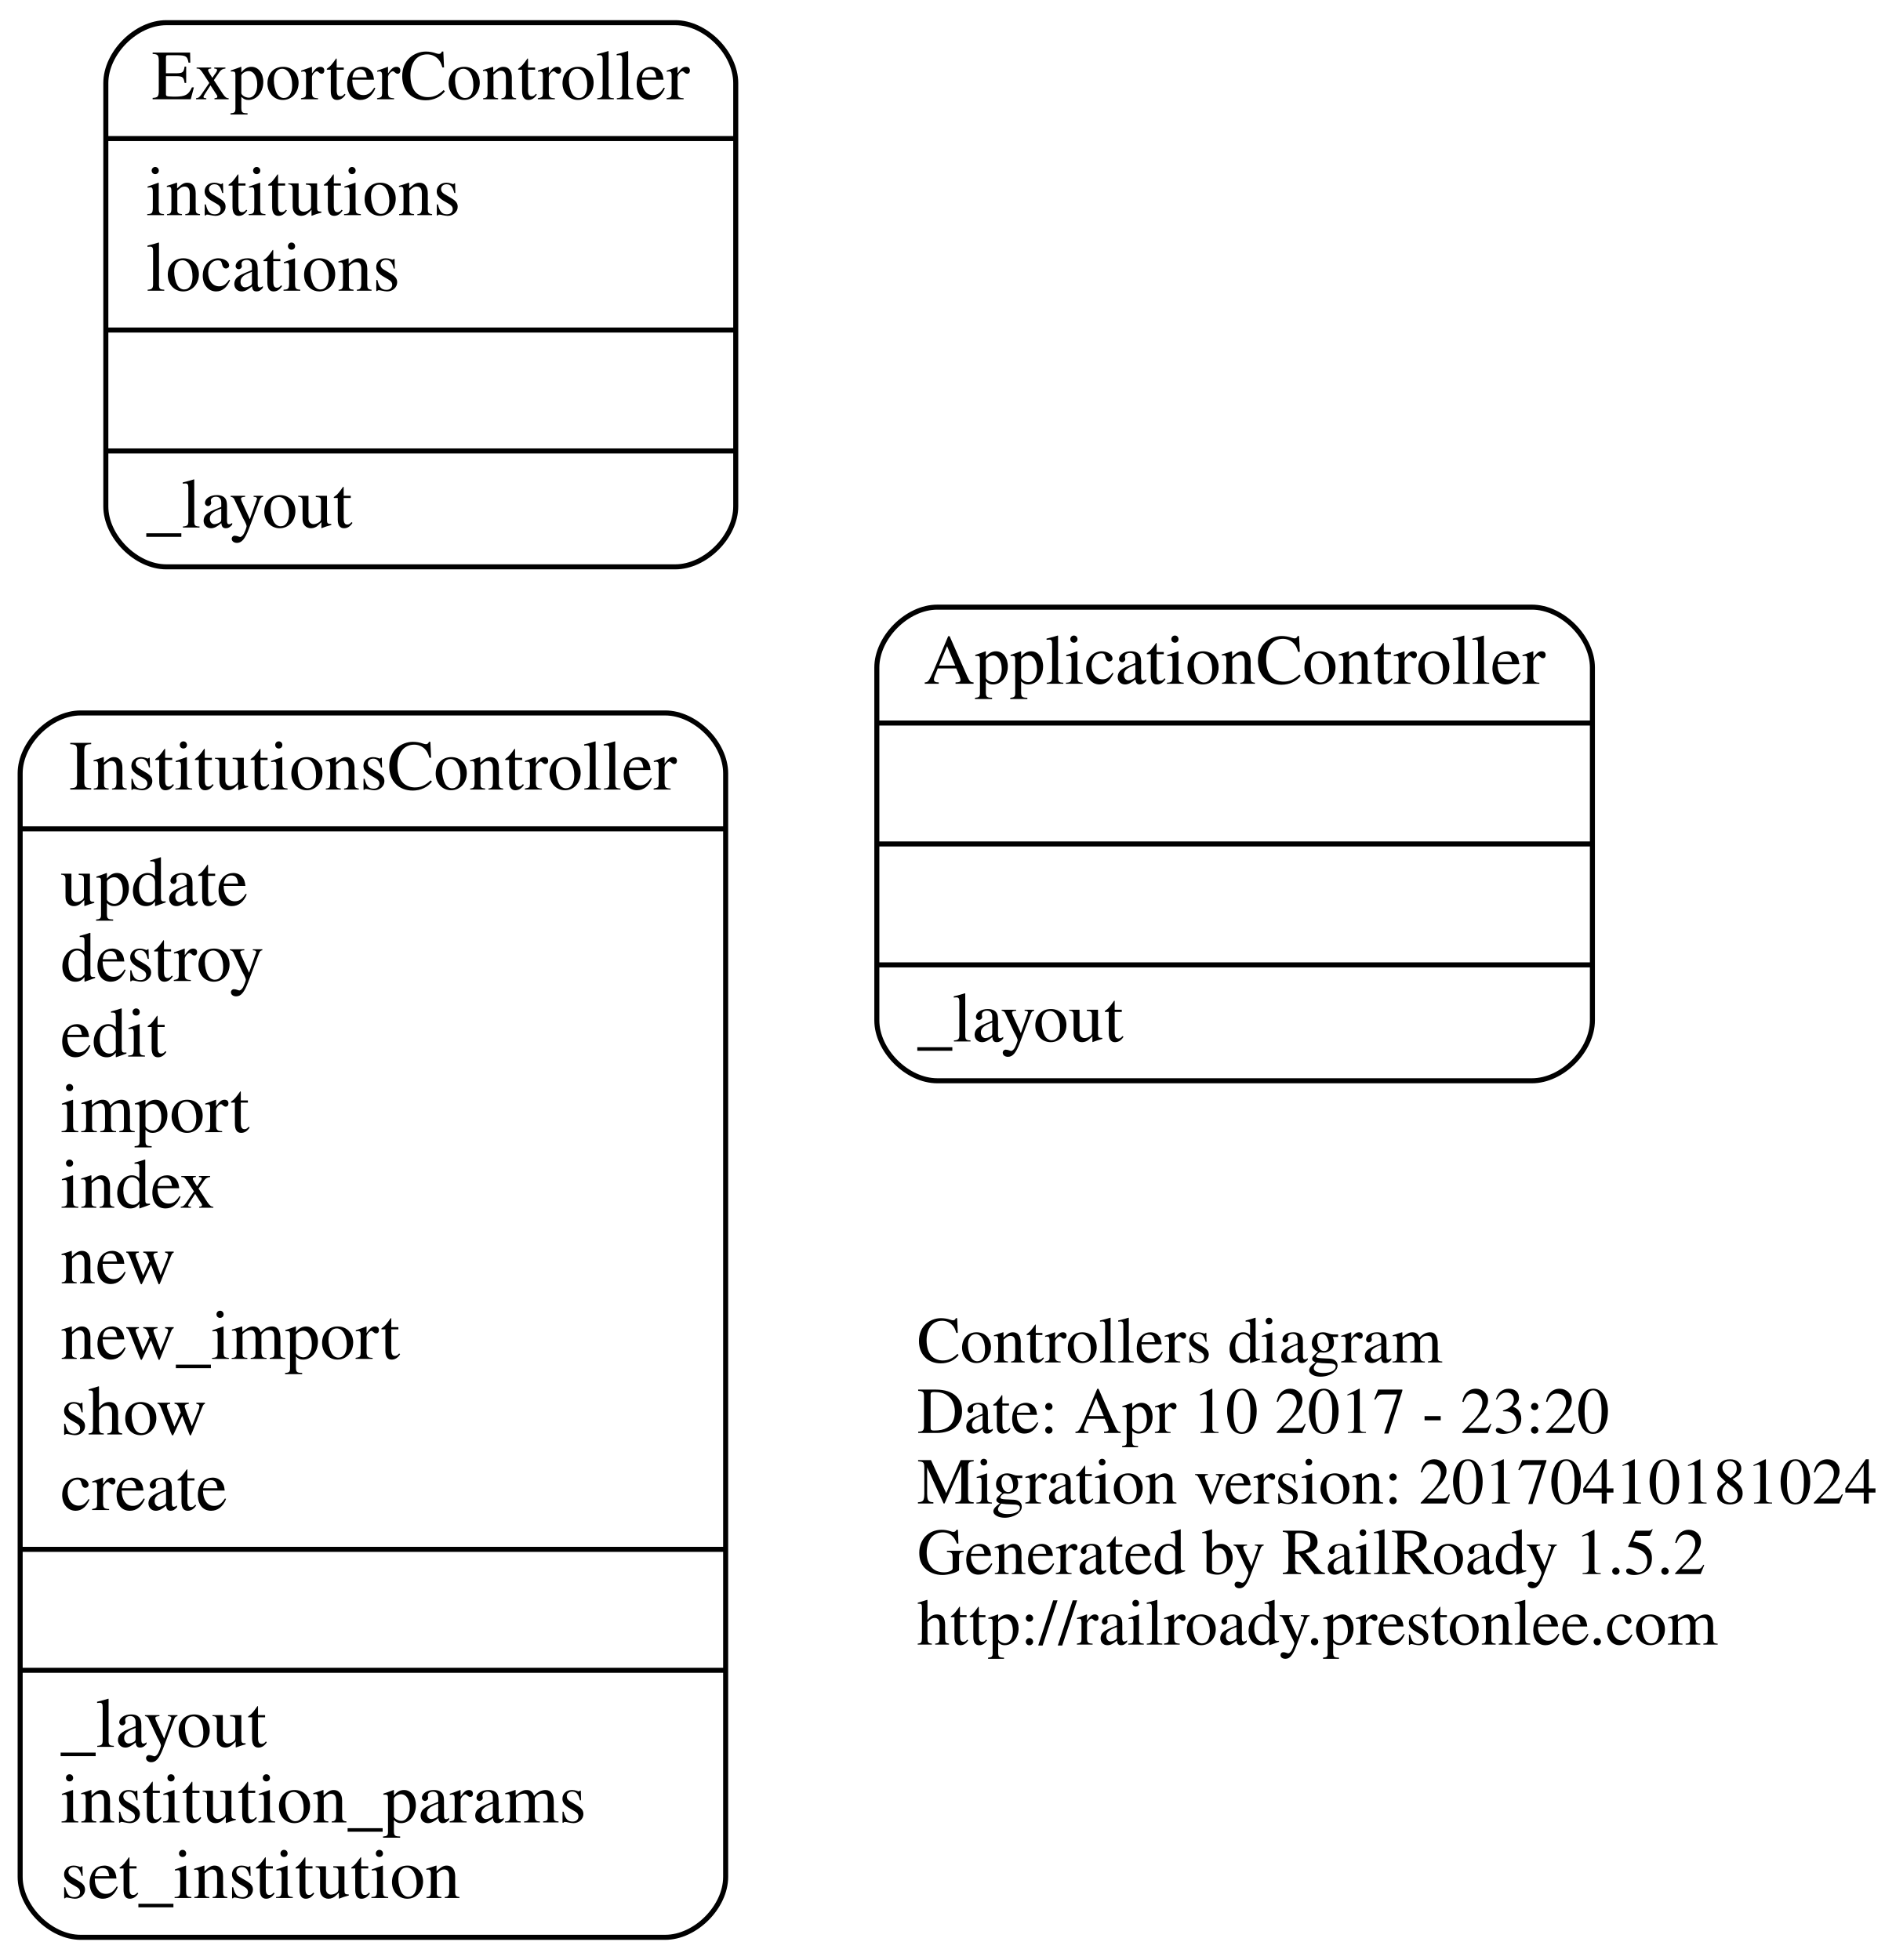
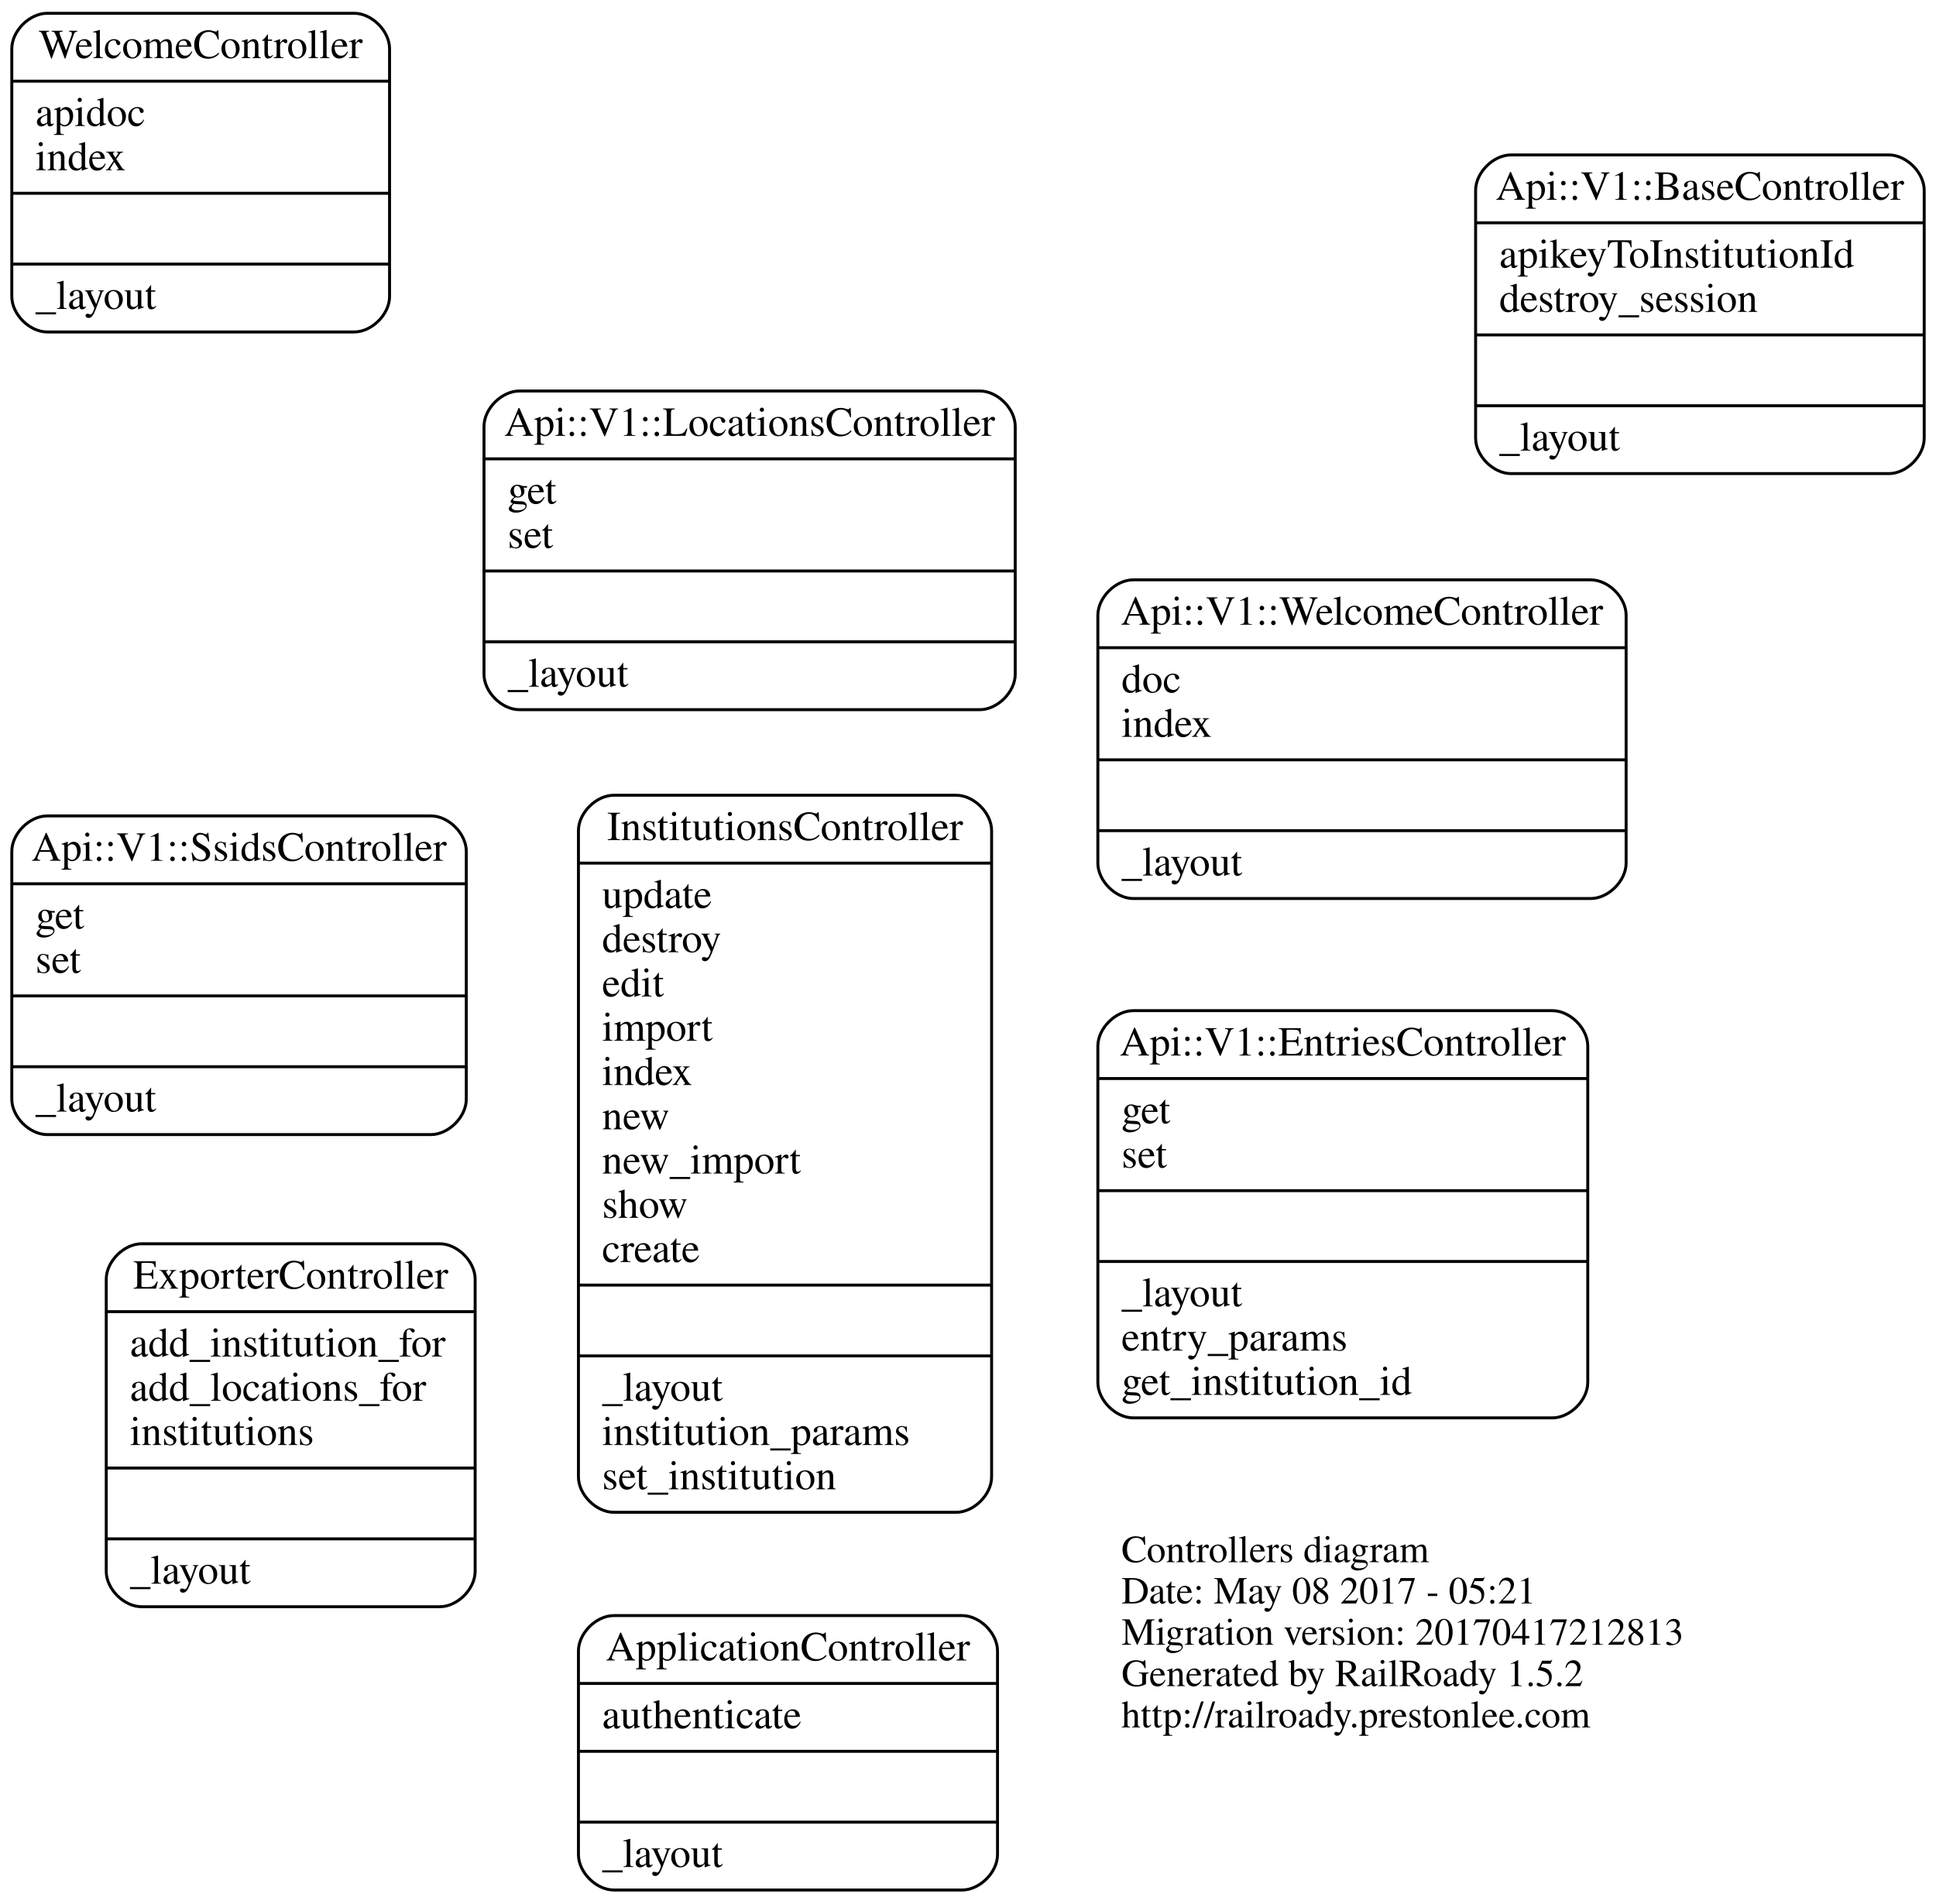
- <svg xmlns="http://www.w3.org/2000/svg" width="374pt" height="389pt" viewBox="0.00 0.00 374.00 389.00">
-   <g id="graph0" class="graph" transform="scale(1 1) rotate(0) translate(4 385)">
-     <polygon fill="transparent" stroke="transparent" points="-4,4 -4,-385 370,-385 370,4 -4,4" />
+ <svg xmlns="http://www.w3.org/2000/svg" width="656pt" height="645pt" viewBox="0.00 0.00 656.00 645.00">
+   <g id="graph0" class="graph" transform="scale(1 1) rotate(0) translate(4 641)">
+     <polygon fill="transparent" stroke="transparent" points="-4,4 -4,-641 652,-641 652,4 -4,4" />
    <g id="node1" class="node">
-       <text text-anchor="start" x="178" y="-114.6" font-family="Times,serif" font-size="13.00" fill="#000000">Controllers diagram</text>
-       <text text-anchor="start" x="178" y="-100.6" font-family="Times,serif" font-size="13.00" fill="#000000">Date: Apr 10 2017 - 23:20</text>
-       <text text-anchor="start" x="178" y="-86.6" font-family="Times,serif" font-size="13.00" fill="#000000">Migration version: 20170410181024</text>
-       <text text-anchor="start" x="178" y="-72.6" font-family="Times,serif" font-size="13.00" fill="#000000">Generated by RailRoady 1.5.2</text>
-       <text text-anchor="start" x="178" y="-58.6" font-family="Times,serif" font-size="13.00" fill="#000000">http://railroady.prestonlee.com</text>
+       <text text-anchor="start" x="376" y="-111.6" font-family="Times,serif" font-size="13.00" fill="#000000">Controllers diagram</text>
+       <text text-anchor="start" x="376" y="-97.6" font-family="Times,serif" font-size="13.00" fill="#000000">Date: May 08 2017 - 05:21</text>
+       <text text-anchor="start" x="376" y="-83.6" font-family="Times,serif" font-size="13.00" fill="#000000">Migration version: 20170417212813</text>
+       <text text-anchor="start" x="376" y="-69.6" font-family="Times,serif" font-size="13.00" fill="#000000">Generated by RailRoady 1.5.2</text>
+       <text text-anchor="start" x="376" y="-55.6" font-family="Times,serif" font-size="13.00" fill="#000000">http://railroady.prestonlee.com</text>
    </g>
    <g id="node2" class="node">
-       <path fill="none" stroke="#000000" d="M182,-170.5C182,-170.5 300,-170.5 300,-170.5 306,-170.5 312,-176.5 312,-182.5 312,-182.5 312,-252.5 312,-252.5 312,-258.5 306,-264.5 300,-264.5 300,-264.5 182,-264.5 182,-264.5 176,-264.5 170,-258.5 170,-252.5 170,-252.5 170,-182.5 170,-182.5 170,-176.5 176,-170.5 182,-170.5" />
-       <text text-anchor="middle" x="241" y="-249.3" font-family="Times,serif" font-size="14.00" fill="#000000">ApplicationController</text>
-       <polyline fill="none" stroke="#000000" points="170,-241.5 312,-241.5 " />
-       <polyline fill="none" stroke="#000000" points="170,-217.5 312,-217.5 " />
-       <polyline fill="none" stroke="#000000" points="170,-193.5 312,-193.5 " />
-       <text text-anchor="start" x="178" y="-178.3" font-family="Times,serif" font-size="14.00" fill="#000000">_layout</text>
+       <path fill="none" stroke="#000000" d="M172,-400.5C172,-400.5 328,-400.5 328,-400.5 334,-400.5 340,-406.5 340,-412.5 340,-412.5 340,-496.5 340,-496.5 340,-502.5 334,-508.5 328,-508.5 328,-508.5 172,-508.5 172,-508.5 166,-508.5 160,-502.5 160,-496.5 160,-496.5 160,-412.5 160,-412.5 160,-406.5 166,-400.5 172,-400.5" />
+       <text text-anchor="middle" x="250" y="-493.3" font-family="Times,serif" font-size="14.00" fill="#000000">Api::V1::LocationsController</text>
+       <polyline fill="none" stroke="#000000" points="160,-485.5 340,-485.5 " />
+       <text text-anchor="start" x="168" y="-470.3" font-family="Times,serif" font-size="14.00" fill="#000000">get</text>
+       <text text-anchor="start" x="168" y="-455.3" font-family="Times,serif" font-size="14.00" fill="#000000">set</text>
+       <polyline fill="none" stroke="#000000" points="160,-447.5 340,-447.5 " />
+       <polyline fill="none" stroke="#000000" points="160,-423.5 340,-423.5 " />
+       <text text-anchor="start" x="168" y="-408.3" font-family="Times,serif" font-size="14.00" fill="#000000">_layout</text>
    </g>
    <g id="node3" class="node">
-       <path fill="none" stroke="#000000" d="M12,-.5C12,-.5 128,-.5 128,-.5 134,-.5 140,-6.5 140,-12.5 140,-12.5 140,-231.5 140,-231.5 140,-237.5 134,-243.5 128,-243.5 128,-243.5 12,-243.5 12,-243.5 6,-243.5 0,-237.5 0,-231.5 0,-231.5 0,-12.5 0,-12.5 0,-6.5 6,-.5 12,-.5" />
-       <text text-anchor="middle" x="70" y="-228.3" font-family="Times,serif" font-size="14.00" fill="#000000">InstitutionsController</text>
-       <polyline fill="none" stroke="#000000" points="0,-220.5 140,-220.5 " />
-       <text text-anchor="start" x="8" y="-205.3" font-family="Times,serif" font-size="14.00" fill="#000000">update</text>
-       <text text-anchor="start" x="8" y="-190.3" font-family="Times,serif" font-size="14.00" fill="#000000">destroy</text>
-       <text text-anchor="start" x="8" y="-175.3" font-family="Times,serif" font-size="14.00" fill="#000000">edit</text>
-       <text text-anchor="start" x="8" y="-160.3" font-family="Times,serif" font-size="14.00" fill="#000000">import</text>
-       <text text-anchor="start" x="8" y="-145.3" font-family="Times,serif" font-size="14.00" fill="#000000">index</text>
-       <text text-anchor="start" x="8" y="-130.3" font-family="Times,serif" font-size="14.00" fill="#000000">new</text>
-       <text text-anchor="start" x="8" y="-115.3" font-family="Times,serif" font-size="14.00" fill="#000000">new_import</text>
-       <text text-anchor="start" x="8" y="-100.3" font-family="Times,serif" font-size="14.00" fill="#000000">show</text>
-       <text text-anchor="start" x="8" y="-85.3" font-family="Times,serif" font-size="14.00" fill="#000000">create</text>
-       <polyline fill="none" stroke="#000000" points="0,-77.5 140,-77.5 " />
-       <polyline fill="none" stroke="#000000" points="0,-53.5 140,-53.5 " />
-       <text text-anchor="start" x="8" y="-38.3" font-family="Times,serif" font-size="14.00" fill="#000000">_layout</text>
-       <text text-anchor="start" x="8" y="-23.3" font-family="Times,serif" font-size="14.00" fill="#000000">institution_params</text>
-       <text text-anchor="start" x="8" y="-8.3" font-family="Times,serif" font-size="14.00" fill="#000000">set_institution</text>
+       <path fill="none" stroke="#000000" d="M12,-256.5C12,-256.5 142,-256.5 142,-256.5 148,-256.5 154,-262.5 154,-268.5 154,-268.5 154,-352.5 154,-352.5 154,-358.5 148,-364.5 142,-364.5 142,-364.5 12,-364.5 12,-364.5 6,-364.5 0,-358.5 0,-352.5 0,-352.5 0,-268.5 0,-268.5 0,-262.5 6,-256.5 12,-256.5" />
+       <text text-anchor="middle" x="77" y="-349.3" font-family="Times,serif" font-size="14.00" fill="#000000">Api::V1::SsidsController</text>
+       <polyline fill="none" stroke="#000000" points="0,-341.5 154,-341.5 " />
+       <text text-anchor="start" x="8" y="-326.3" font-family="Times,serif" font-size="14.00" fill="#000000">get</text>
+       <text text-anchor="start" x="8" y="-311.3" font-family="Times,serif" font-size="14.00" fill="#000000">set</text>
+       <polyline fill="none" stroke="#000000" points="0,-303.5 154,-303.5 " />
+       <polyline fill="none" stroke="#000000" points="0,-279.5 154,-279.5 " />
+       <text text-anchor="start" x="8" y="-264.3" font-family="Times,serif" font-size="14.00" fill="#000000">_layout</text>
    </g>
    <g id="node4" class="node">
-       <path fill="none" stroke="#000000" d="M29,-272.5C29,-272.5 130,-272.5 130,-272.5 136,-272.5 142,-278.5 142,-284.5 142,-284.5 142,-368.5 142,-368.5 142,-374.5 136,-380.5 130,-380.5 130,-380.5 29,-380.5 29,-380.5 23,-380.5 17,-374.5 17,-368.5 17,-368.5 17,-284.5 17,-284.5 17,-278.5 23,-272.5 29,-272.5" />
-       <text text-anchor="middle" x="79.5" y="-365.3" font-family="Times,serif" font-size="14.00" fill="#000000">ExporterController</text>
-       <polyline fill="none" stroke="#000000" points="17,-357.5 142,-357.5 " />
-       <text text-anchor="start" x="25" y="-342.3" font-family="Times,serif" font-size="14.00" fill="#000000">institutions</text>
-       <text text-anchor="start" x="25" y="-327.3" font-family="Times,serif" font-size="14.00" fill="#000000">locations</text>
-       <polyline fill="none" stroke="#000000" points="17,-319.5 142,-319.5 " />
-       <polyline fill="none" stroke="#000000" points="17,-295.5 142,-295.5 " />
-       <text text-anchor="start" x="25" y="-280.3" font-family="Times,serif" font-size="14.00" fill="#000000">_layout</text>
+       <path fill="none" stroke="#000000" d="M508,-480.5C508,-480.5 636,-480.5 636,-480.5 642,-480.5 648,-486.5 648,-492.5 648,-492.5 648,-576.5 648,-576.5 648,-582.5 642,-588.5 636,-588.5 636,-588.5 508,-588.5 508,-588.5 502,-588.5 496,-582.5 496,-576.5 496,-576.5 496,-492.5 496,-492.5 496,-486.5 502,-480.5 508,-480.5" />
+       <text text-anchor="middle" x="572" y="-573.3" font-family="Times,serif" font-size="14.00" fill="#000000">Api::V1::BaseController</text>
+       <polyline fill="none" stroke="#000000" points="496,-565.5 648,-565.5 " />
+       <text text-anchor="start" x="504" y="-550.3" font-family="Times,serif" font-size="14.00" fill="#000000">apikeyToInstitutionId</text>
+       <text text-anchor="start" x="504" y="-535.3" font-family="Times,serif" font-size="14.00" fill="#000000">destroy_session</text>
+       <polyline fill="none" stroke="#000000" points="496,-527.5 648,-527.5 " />
+       <polyline fill="none" stroke="#000000" points="496,-503.5 648,-503.5 " />
+       <text text-anchor="start" x="504" y="-488.3" font-family="Times,serif" font-size="14.00" fill="#000000">_layout</text>
+     </g>
+     <g id="node5" class="node">
+       <path fill="none" stroke="#000000" d="M380,-336.5C380,-336.5 535,-336.5 535,-336.5 541,-336.5 547,-342.5 547,-348.5 547,-348.5 547,-432.5 547,-432.5 547,-438.5 541,-444.5 535,-444.5 535,-444.5 380,-444.5 380,-444.5 374,-444.5 368,-438.5 368,-432.5 368,-432.5 368,-348.5 368,-348.5 368,-342.5 374,-336.5 380,-336.5" />
+       <text text-anchor="middle" x="457.5" y="-429.3" font-family="Times,serif" font-size="14.00" fill="#000000">Api::V1::WelcomeController</text>
+       <polyline fill="none" stroke="#000000" points="368,-421.5 547,-421.5 " />
+       <text text-anchor="start" x="376" y="-406.3" font-family="Times,serif" font-size="14.00" fill="#000000">doc</text>
+       <text text-anchor="start" x="376" y="-391.3" font-family="Times,serif" font-size="14.00" fill="#000000">index</text>
+       <polyline fill="none" stroke="#000000" points="368,-383.5 547,-383.5 " />
+       <polyline fill="none" stroke="#000000" points="368,-359.5 547,-359.5 " />
+       <text text-anchor="start" x="376" y="-344.3" font-family="Times,serif" font-size="14.00" fill="#000000">_layout</text>
+     </g>
+     <g id="node6" class="node">
+       <path fill="none" stroke="#000000" d="M380,-160.5C380,-160.5 522,-160.5 522,-160.5 528,-160.5 534,-166.5 534,-172.5 534,-172.5 534,-286.5 534,-286.5 534,-292.5 528,-298.5 522,-298.5 522,-298.5 380,-298.5 380,-298.5 374,-298.5 368,-292.5 368,-286.5 368,-286.5 368,-172.5 368,-172.5 368,-166.5 374,-160.5 380,-160.5" />
+       <text text-anchor="middle" x="451" y="-283.3" font-family="Times,serif" font-size="14.00" fill="#000000">Api::V1::EntriesController</text>
+       <polyline fill="none" stroke="#000000" points="368,-275.5 534,-275.5 " />
+       <text text-anchor="start" x="376" y="-260.3" font-family="Times,serif" font-size="14.00" fill="#000000">get</text>
+       <text text-anchor="start" x="376" y="-245.3" font-family="Times,serif" font-size="14.00" fill="#000000">set</text>
+       <polyline fill="none" stroke="#000000" points="368,-237.5 534,-237.5 " />
+       <polyline fill="none" stroke="#000000" points="368,-213.5 534,-213.5 " />
+       <text text-anchor="start" x="376" y="-198.3" font-family="Times,serif" font-size="14.00" fill="#000000">_layout</text>
+       <text text-anchor="start" x="376" y="-183.3" font-family="Times,serif" font-size="14.00" fill="#000000">entry_params</text>
+       <text text-anchor="start" x="376" y="-168.3" font-family="Times,serif" font-size="14.00" fill="#000000">get_institution_id</text>
+     </g>
+     <g id="node7" class="node">
+       <path fill="none" stroke="#000000" d="M204,-.5C204,-.5 322,-.5 322,-.5 328,-.5 334,-6.5 334,-12.5 334,-12.5 334,-81.5 334,-81.5 334,-87.5 328,-93.5 322,-93.5 322,-93.5 204,-93.5 204,-93.5 198,-93.5 192,-87.5 192,-81.5 192,-81.5 192,-12.5 192,-12.5 192,-6.5 198,-.5 204,-.5" />
+       <text text-anchor="middle" x="263" y="-78.3" font-family="Times,serif" font-size="14.00" fill="#000000">ApplicationController</text>
+       <polyline fill="none" stroke="#000000" points="192,-70.5 334,-70.5 " />
+       <text text-anchor="start" x="200" y="-55.3" font-family="Times,serif" font-size="14.00" fill="#000000">authenticate</text>
+       <polyline fill="none" stroke="#000000" points="192,-47.5 334,-47.5 " />
+       <polyline fill="none" stroke="#000000" points="192,-23.5 334,-23.5 " />
+       <text text-anchor="start" x="200" y="-8.3" font-family="Times,serif" font-size="14.00" fill="#000000">_layout</text>
+     </g>
+     <g id="node8" class="node">
+       <path fill="none" stroke="#000000" d="M12,-528.5C12,-528.5 116,-528.5 116,-528.5 122,-528.5 128,-534.5 128,-540.5 128,-540.5 128,-624.5 128,-624.5 128,-630.5 122,-636.5 116,-636.5 116,-636.5 12,-636.5 12,-636.5 6,-636.5 0,-630.5 0,-624.5 0,-624.5 0,-540.5 0,-540.5 0,-534.5 6,-528.5 12,-528.5" />
+       <text text-anchor="middle" x="64" y="-621.3" font-family="Times,serif" font-size="14.00" fill="#000000">WelcomeController</text>
+       <polyline fill="none" stroke="#000000" points="0,-613.5 128,-613.5 " />
+       <text text-anchor="start" x="8" y="-598.3" font-family="Times,serif" font-size="14.00" fill="#000000">apidoc</text>
+       <text text-anchor="start" x="8" y="-583.3" font-family="Times,serif" font-size="14.00" fill="#000000">index</text>
+       <polyline fill="none" stroke="#000000" points="0,-575.5 128,-575.5 " />
+       <polyline fill="none" stroke="#000000" points="0,-551.5 128,-551.5 " />
+       <text text-anchor="start" x="8" y="-536.3" font-family="Times,serif" font-size="14.00" fill="#000000">_layout</text>
+     </g>
+     <g id="node9" class="node">
+       <path fill="none" stroke="#000000" d="M204,-128.5C204,-128.5 320,-128.5 320,-128.5 326,-128.5 332,-134.5 332,-140.5 332,-140.5 332,-359.5 332,-359.5 332,-365.5 326,-371.5 320,-371.5 320,-371.5 204,-371.5 204,-371.5 198,-371.5 192,-365.5 192,-359.5 192,-359.5 192,-140.5 192,-140.5 192,-134.5 198,-128.5 204,-128.5" />
+       <text text-anchor="middle" x="262" y="-356.3" font-family="Times,serif" font-size="14.00" fill="#000000">InstitutionsController</text>
+       <polyline fill="none" stroke="#000000" points="192,-348.5 332,-348.5 " />
+       <text text-anchor="start" x="200" y="-333.3" font-family="Times,serif" font-size="14.00" fill="#000000">update</text>
+       <text text-anchor="start" x="200" y="-318.3" font-family="Times,serif" font-size="14.00" fill="#000000">destroy</text>
+       <text text-anchor="start" x="200" y="-303.3" font-family="Times,serif" font-size="14.00" fill="#000000">edit</text>
+       <text text-anchor="start" x="200" y="-288.3" font-family="Times,serif" font-size="14.00" fill="#000000">import</text>
+       <text text-anchor="start" x="200" y="-273.3" font-family="Times,serif" font-size="14.00" fill="#000000">index</text>
+       <text text-anchor="start" x="200" y="-258.3" font-family="Times,serif" font-size="14.00" fill="#000000">new</text>
+       <text text-anchor="start" x="200" y="-243.3" font-family="Times,serif" font-size="14.00" fill="#000000">new_import</text>
+       <text text-anchor="start" x="200" y="-228.3" font-family="Times,serif" font-size="14.00" fill="#000000">show</text>
+       <text text-anchor="start" x="200" y="-213.3" font-family="Times,serif" font-size="14.00" fill="#000000">create</text>
+       <polyline fill="none" stroke="#000000" points="192,-205.5 332,-205.5 " />
+       <polyline fill="none" stroke="#000000" points="192,-181.5 332,-181.5 " />
+       <text text-anchor="start" x="200" y="-166.3" font-family="Times,serif" font-size="14.00" fill="#000000">_layout</text>
+       <text text-anchor="start" x="200" y="-151.3" font-family="Times,serif" font-size="14.00" fill="#000000">institution_params</text>
+       <text text-anchor="start" x="200" y="-136.3" font-family="Times,serif" font-size="14.00" fill="#000000">set_institution</text>
+     </g>
+     <g id="node10" class="node">
+       <path fill="none" stroke="#000000" d="M44,-96.5C44,-96.5 145,-96.5 145,-96.5 151,-96.5 157,-102.5 157,-108.5 157,-108.5 157,-207.5 157,-207.5 157,-213.5 151,-219.5 145,-219.5 145,-219.5 44,-219.5 44,-219.5 38,-219.5 32,-213.5 32,-207.5 32,-207.5 32,-108.5 32,-108.5 32,-102.5 38,-96.5 44,-96.5" />
+       <text text-anchor="middle" x="94.5" y="-204.3" font-family="Times,serif" font-size="14.00" fill="#000000">ExporterController</text>
+       <polyline fill="none" stroke="#000000" points="32,-196.5 157,-196.5 " />
+       <text text-anchor="start" x="40" y="-181.3" font-family="Times,serif" font-size="14.00" fill="#000000">add_institution_for</text>
+       <text text-anchor="start" x="40" y="-166.3" font-family="Times,serif" font-size="14.00" fill="#000000">add_locations_for</text>
+       <text text-anchor="start" x="40" y="-151.3" font-family="Times,serif" font-size="14.00" fill="#000000">institutions</text>
+       <polyline fill="none" stroke="#000000" points="32,-143.5 157,-143.5 " />
+       <polyline fill="none" stroke="#000000" points="32,-119.5 157,-119.5 " />
+       <text text-anchor="start" x="40" y="-104.3" font-family="Times,serif" font-size="14.00" fill="#000000">_layout</text>
    </g>
  </g>
</svg>
